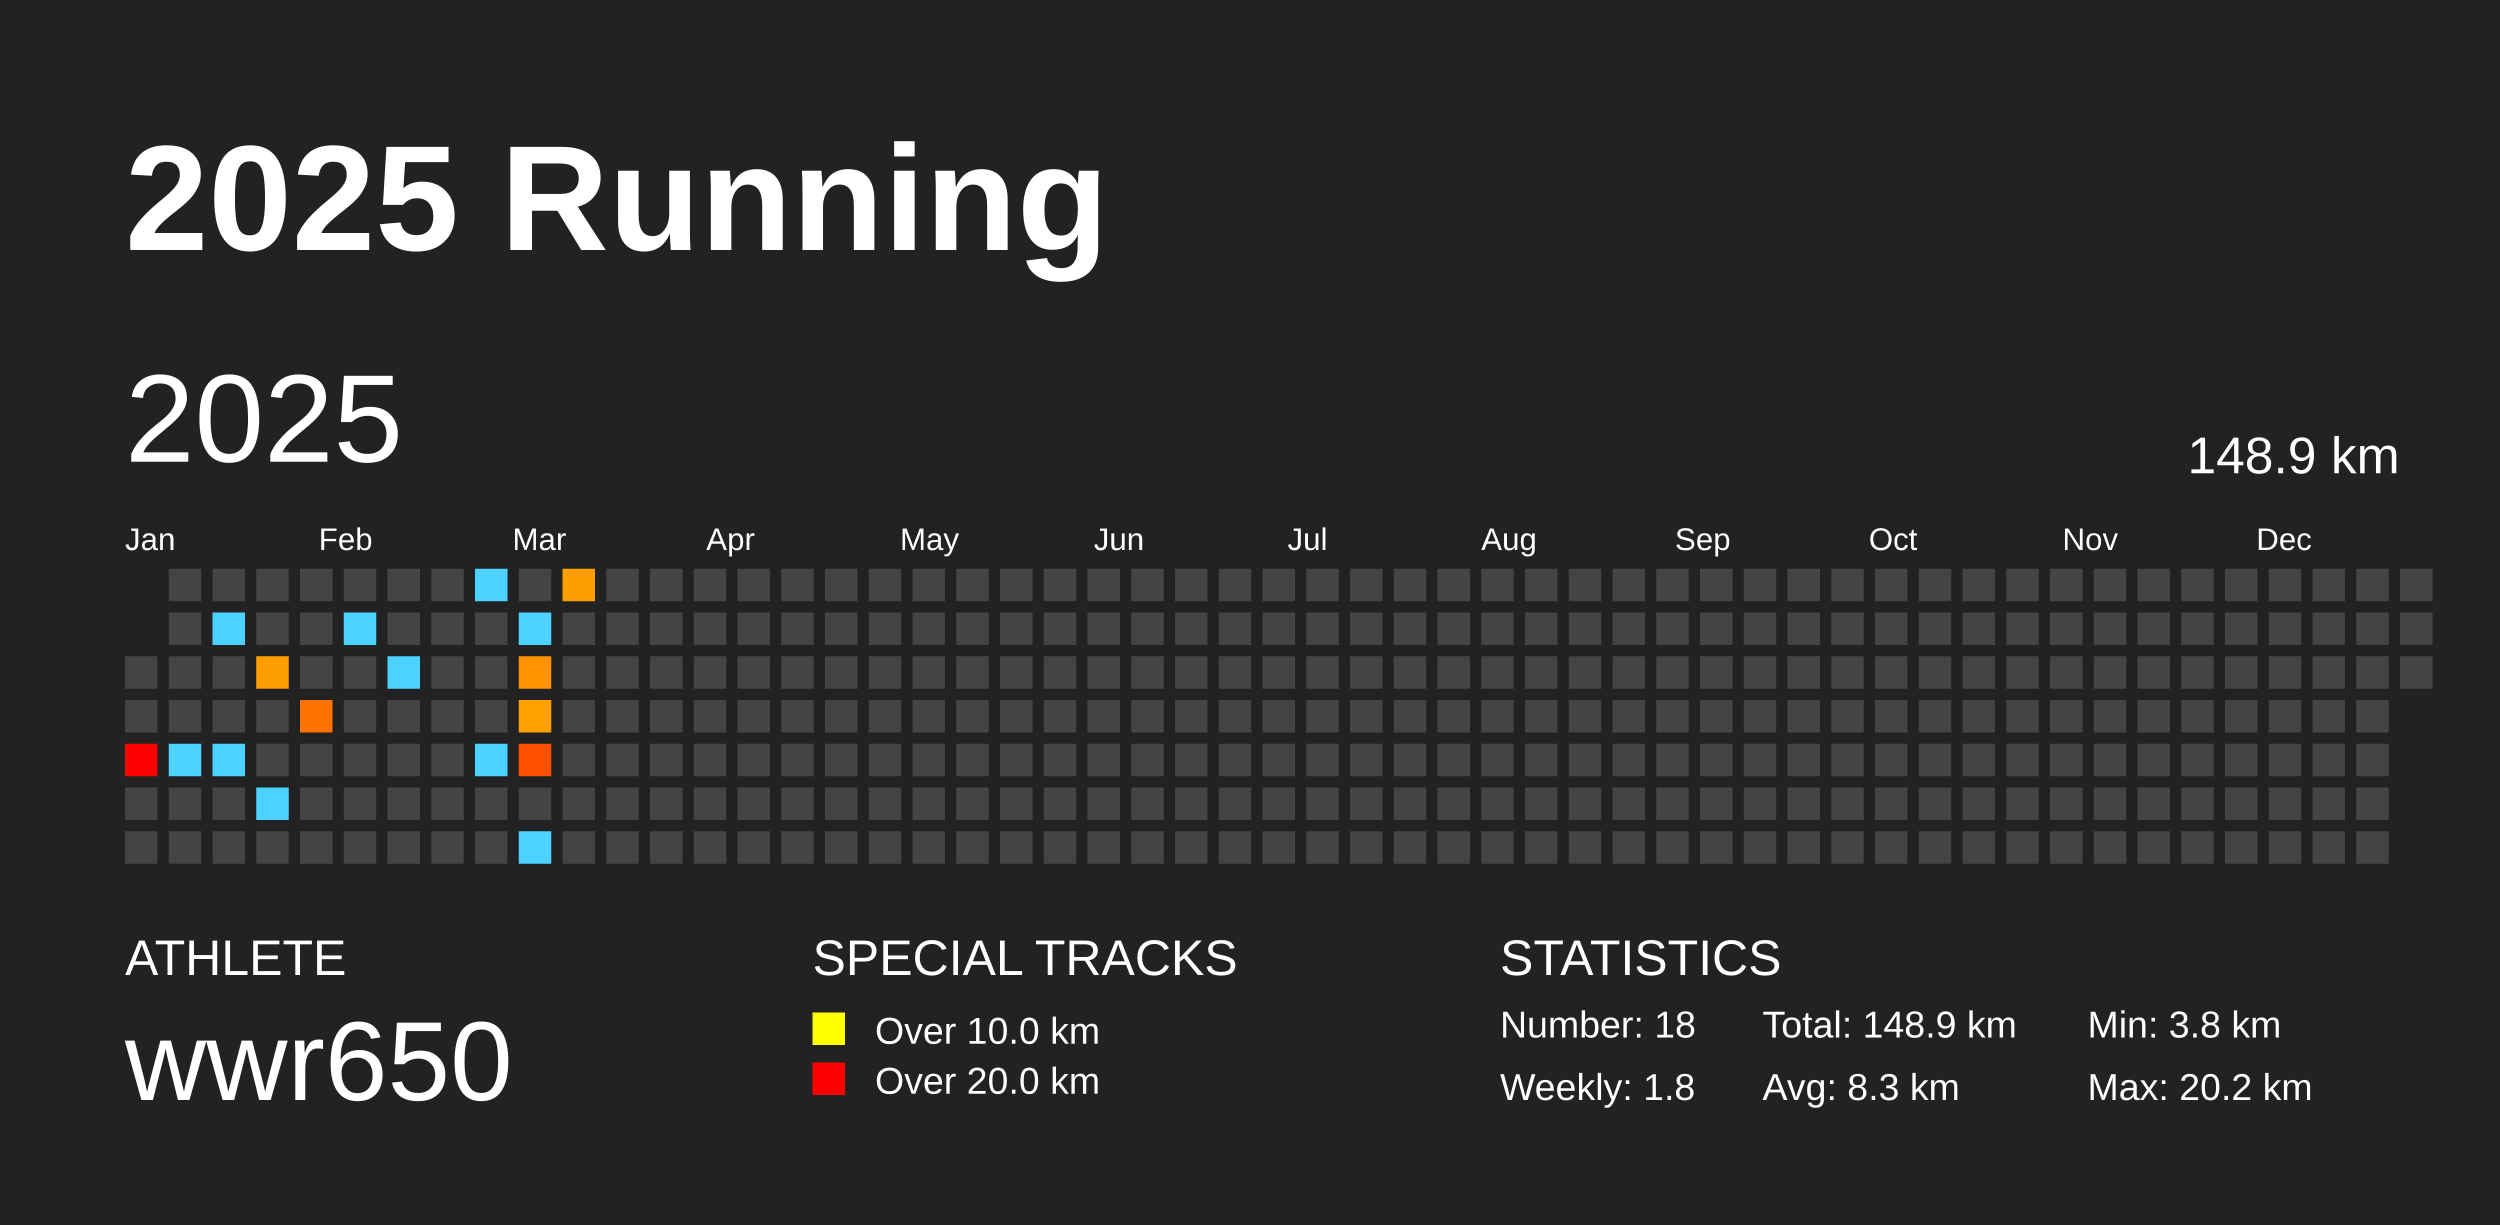
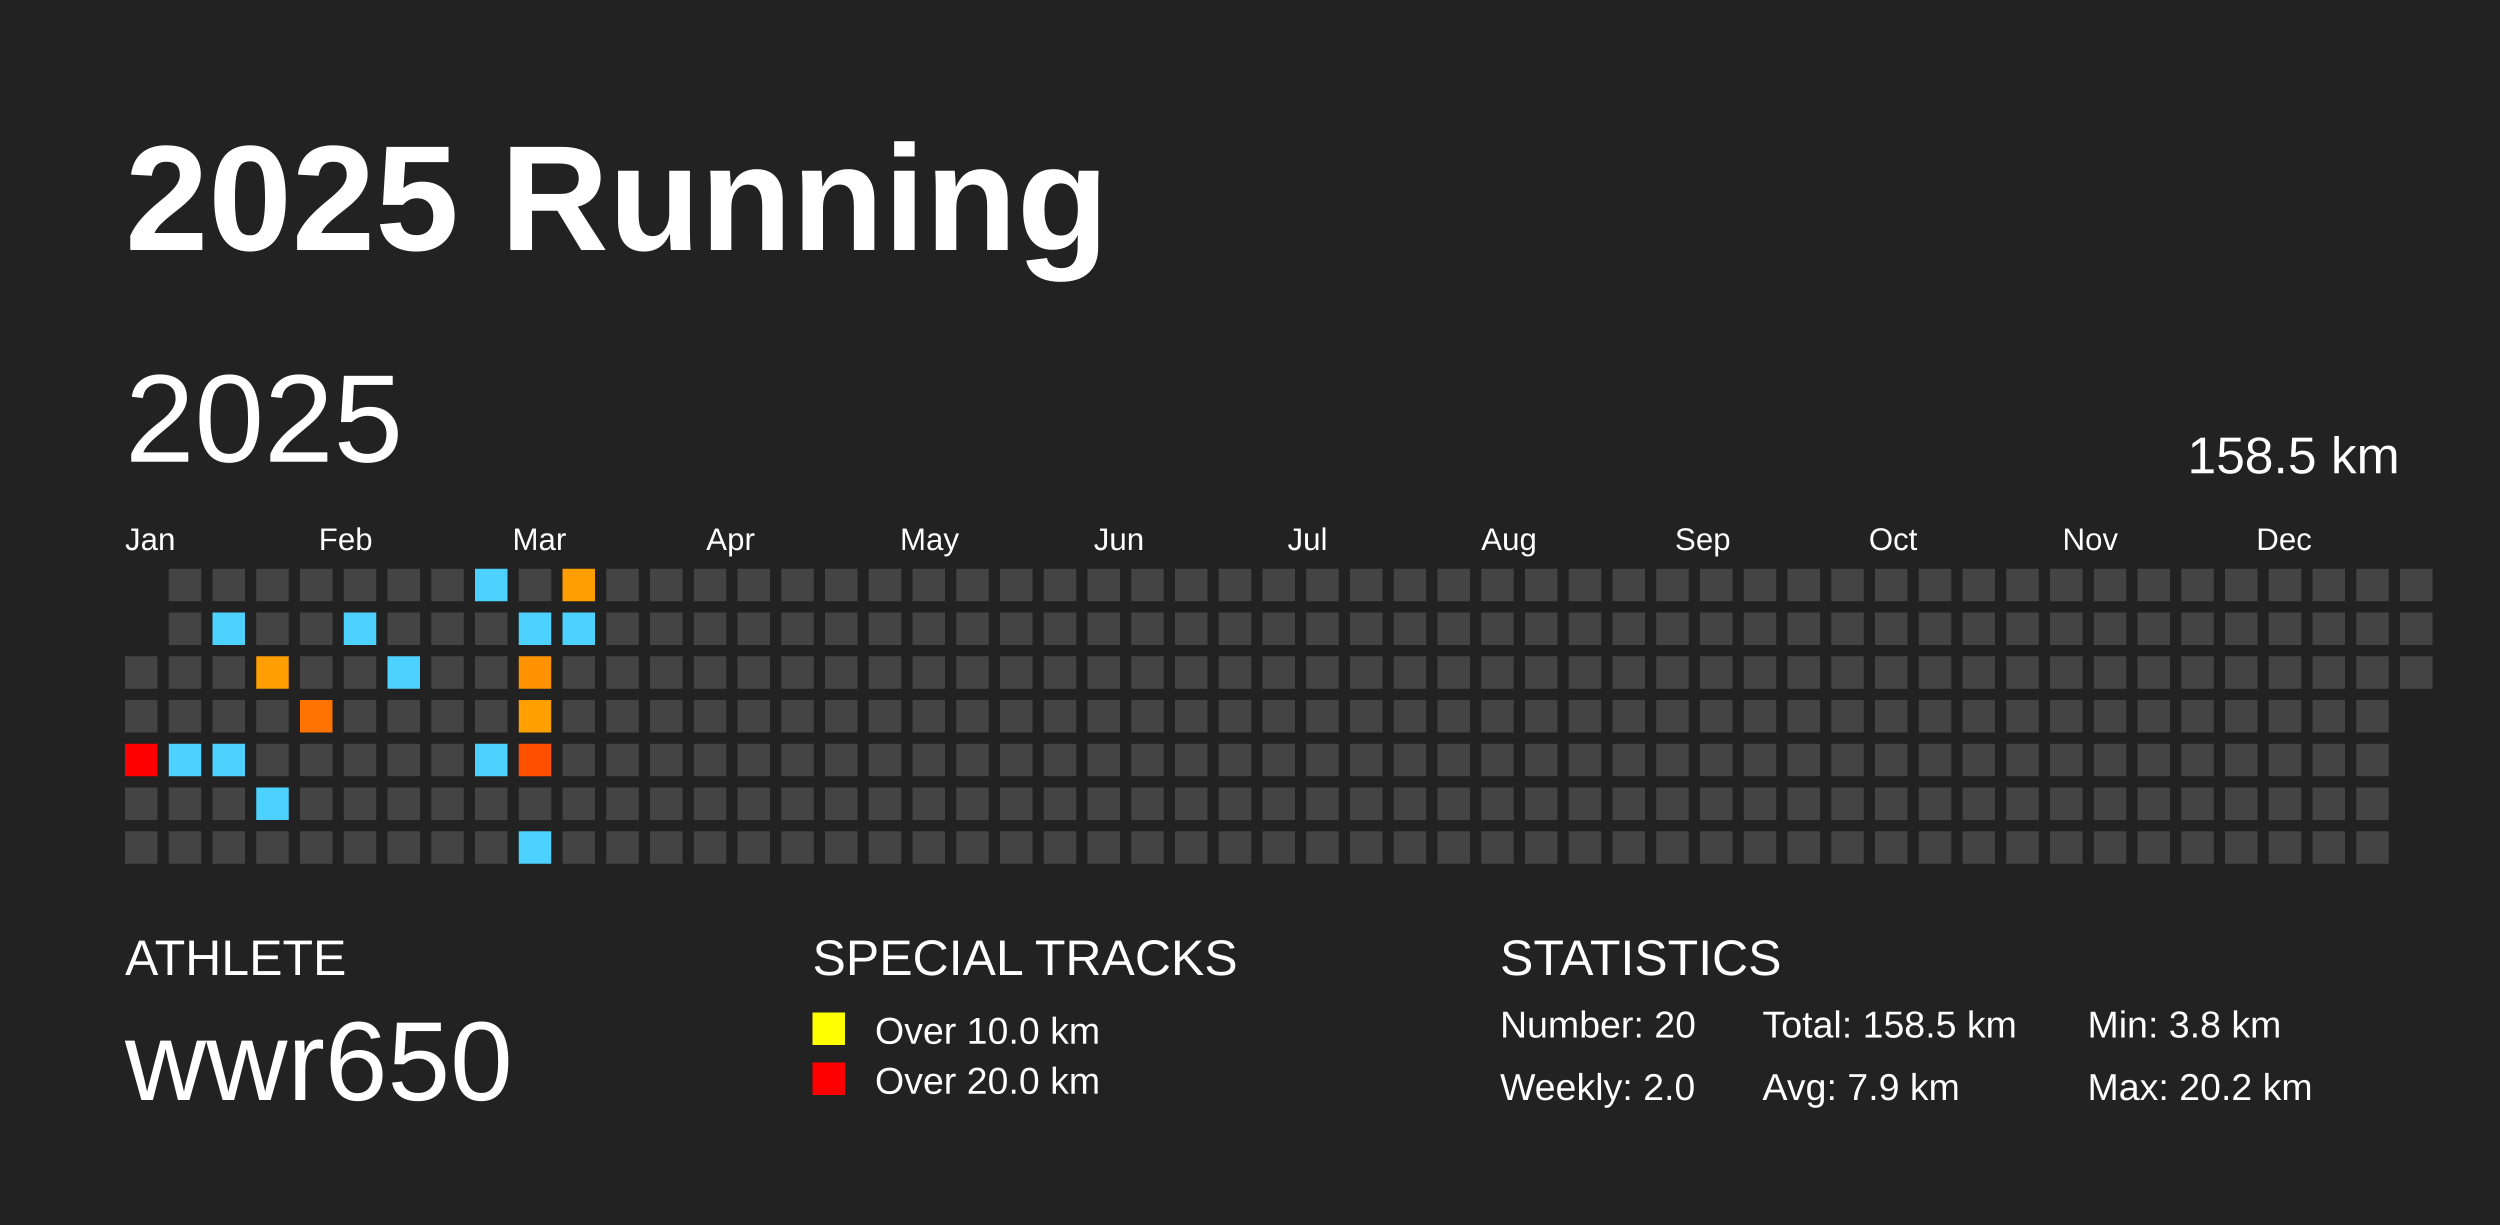
<svg xmlns="http://www.w3.org/2000/svg" baseProfile="full" height="98mm" version="1.1" viewBox="0,0,200,98" width="200mm">
  <defs />
  <rect fill="#222222" height="98" width="200" x="0" y="0" />
  <text fill="#FFFFFF" style="font-size:12px; font-family:Arial; font-weight:bold;" x="10" y="20">2025 Running</text>
  <text fill="#FFFFFF" style="font-size:4px; font-family:Arial" x="10" y="78">ATHLETE</text>
  <text fill="#FFFFFF" style="font-size:9px; font-family:Arial" x="10" y="88">wwr650</text>
  <text fill="#FFFFFF" style="font-size:4px; font-family:Arial" x="65" y="78">SPECIAL TRACKS</text>
  <rect fill="yellow" height="2.6" width="2.6" x="65" y="81" />
  <text fill="#FFFFFF" style="font-size:3px; font-family:Arial" x="70" y="83.5">Over 10.0 km</text>
  <rect fill="red" height="2.6" width="2.6" x="65" y="85" />
  <text fill="#FFFFFF" style="font-size:3px; font-family:Arial" x="70" y="87.5">Over 20.0 km</text>
  <text fill="#FFFFFF" style="font-size:4px; font-family:Arial" x="120" y="78">STATISTICS</text>
-   <text fill="#FFFFFF" style="font-size:3px; font-family:Arial" x="120" y="83">Number: 18</text>
-   <text fill="#FFFFFF" style="font-size:3px; font-family:Arial" x="120" y="88">Weekly: 1.8</text>
-   <text fill="#FFFFFF" style="font-size:3px; font-family:Arial" x="141" y="83">Total: 148.9 km</text>
-   <text fill="#FFFFFF" style="font-size:3px; font-family:Arial" x="141" y="88">Avg: 8.3 km</text>
+   <text fill="#FFFFFF" style="font-size:3px; font-family:Arial" x="120" y="83">Number: 20</text>
+   <text fill="#FFFFFF" style="font-size:3px; font-family:Arial" x="120" y="88">Weekly: 2.0</text>
+   <text fill="#FFFFFF" style="font-size:3px; font-family:Arial" x="141" y="83">Total: 158.5 km</text>
+   <text fill="#FFFFFF" style="font-size:3px; font-family:Arial" x="141" y="88">Avg: 7.9 km</text>
  <text fill="#FFFFFF" style="font-size:3px; font-family:Arial" x="167" y="83">Min: 3.8 km</text>
  <text fill="#FFFFFF" style="font-size:3px; font-family:Arial" x="167" y="88">Max: 20.2 km</text>
  <text dominant-baseline="hanging" fill="#FFFFFF" style="font-size:10.0px; font-family:Arial;" x="10" y="30">2025</text>
-   <text dominant-baseline="hanging" fill="#FFFFFF" style="font-size:4.125px; font-family:Arial;" x="175" y="35">148.9 km</text>
+   <text dominant-baseline="hanging" fill="#FFFFFF" style="font-size:4.125px; font-family:Arial;" x="175" y="35">158.5 km</text>
  <text fill="#FFFFFF" style="font-size:2.5px; font-family:Arial" x="10.0" y="44">Jan</text>
  <text fill="#FFFFFF" style="font-size:2.5px; font-family:Arial" x="25.5" y="44">Feb</text>
  <text fill="#FFFFFF" style="font-size:2.5px; font-family:Arial" x="41.0" y="44">Mar</text>
  <text fill="#FFFFFF" style="font-size:2.5px; font-family:Arial" x="56.5" y="44">Apr</text>
  <text fill="#FFFFFF" style="font-size:2.5px; font-family:Arial" x="72.0" y="44">May</text>
  <text fill="#FFFFFF" style="font-size:2.5px; font-family:Arial" x="87.5" y="44">Jun</text>
  <text fill="#FFFFFF" style="font-size:2.5px; font-family:Arial" x="103.0" y="44">Jul</text>
  <text fill="#FFFFFF" style="font-size:2.5px; font-family:Arial" x="118.5" y="44">Aug</text>
  <text fill="#FFFFFF" style="font-size:2.5px; font-family:Arial" x="134.0" y="44">Sep</text>
  <text fill="#FFFFFF" style="font-size:2.5px; font-family:Arial" x="149.5" y="44">Oct</text>
  <text fill="#FFFFFF" style="font-size:2.5px; font-family:Arial" x="165.0" y="44">Nov</text>
  <text fill="#FFFFFF" style="font-size:2.5px; font-family:Arial" x="180.5" y="44">Dec</text>
  <rect fill="#444444" height="2.6" width="2.6" x="10.0" y="52.5" />
  <rect fill="#444444" height="2.6" width="2.6" x="10.0" y="56.0" />
  <rect fill="red" height="2.6" width="2.6" x="10.0" y="59.5" />
  <rect fill="#444444" height="2.6" width="2.6" x="10.0" y="63.0" />
  <rect fill="#444444" height="2.6" width="2.6" x="10.0" y="66.5" />
  <rect fill="#444444" height="2.6" width="2.6" x="13.5" y="45.5" />
  <rect fill="#444444" height="2.6" width="2.6" x="13.5" y="49.0" />
  <rect fill="#444444" height="2.6" width="2.6" x="13.5" y="52.5" />
  <rect fill="#444444" height="2.6" width="2.6" x="13.5" y="56.0" />
  <rect fill="#4dd2ff" height="2.6" width="2.6" x="13.5" y="59.5" />
  <rect fill="#444444" height="2.6" width="2.6" x="13.5" y="63.0" />
  <rect fill="#444444" height="2.6" width="2.6" x="13.5" y="66.5" />
  <rect fill="#444444" height="2.6" width="2.6" x="17.0" y="45.5" />
  <rect fill="#4dd2ff" height="2.6" width="2.6" x="17.0" y="49.0" />
  <rect fill="#444444" height="2.6" width="2.6" x="17.0" y="52.5" />
  <rect fill="#444444" height="2.6" width="2.6" x="17.0" y="56.0" />
  <rect fill="#4dd2ff" height="2.6" width="2.6" x="17.0" y="59.5" />
  <rect fill="#444444" height="2.6" width="2.6" x="17.0" y="63.0" />
  <rect fill="#444444" height="2.6" width="2.6" x="17.0" y="66.5" />
  <rect fill="#444444" height="2.6" width="2.6" x="20.5" y="45.5" />
  <rect fill="#444444" height="2.6" width="2.6" x="20.5" y="49.0" />
  <rect fill="#ff9e00" height="2.6" width="2.6" x="20.5" y="52.5" />
  <rect fill="#444444" height="2.6" width="2.6" x="20.5" y="56.0" />
  <rect fill="#444444" height="2.6" width="2.6" x="20.5" y="59.5" />
  <rect fill="#4dd2ff" height="2.6" width="2.6" x="20.5" y="63.0" />
  <rect fill="#444444" height="2.6" width="2.6" x="20.5" y="66.5" />
  <rect fill="#444444" height="2.6" width="2.6" x="24.0" y="45.5" />
  <rect fill="#444444" height="2.6" width="2.6" x="24.0" y="49.0" />
  <rect fill="#444444" height="2.6" width="2.6" x="24.0" y="52.5" />
  <rect fill="#ff7300" height="2.6" width="2.6" x="24.0" y="56.0" />
  <rect fill="#444444" height="2.6" width="2.6" x="24.0" y="59.5" />
  <rect fill="#444444" height="2.6" width="2.6" x="24.0" y="63.0" />
  <rect fill="#444444" height="2.6" width="2.6" x="24.0" y="66.5" />
  <rect fill="#444444" height="2.6" width="2.6" x="27.5" y="45.5" />
  <rect fill="#4dd2ff" height="2.6" width="2.6" x="27.5" y="49.0" />
  <rect fill="#444444" height="2.6" width="2.6" x="27.5" y="52.5" />
  <rect fill="#444444" height="2.6" width="2.6" x="27.5" y="56.0" />
  <rect fill="#444444" height="2.6" width="2.6" x="27.5" y="59.5" />
  <rect fill="#444444" height="2.6" width="2.6" x="27.5" y="63.0" />
  <rect fill="#444444" height="2.6" width="2.6" x="27.5" y="66.5" />
  <rect fill="#444444" height="2.6" width="2.6" x="31.0" y="45.5" />
  <rect fill="#444444" height="2.6" width="2.6" x="31.0" y="49.0" />
  <rect fill="#4dd2ff" height="2.6" width="2.6" x="31.0" y="52.5" />
  <rect fill="#444444" height="2.6" width="2.6" x="31.0" y="56.0" />
  <rect fill="#444444" height="2.6" width="2.6" x="31.0" y="59.5" />
  <rect fill="#444444" height="2.6" width="2.6" x="31.0" y="63.0" />
  <rect fill="#444444" height="2.6" width="2.6" x="31.0" y="66.5" />
  <rect fill="#444444" height="2.6" width="2.6" x="34.5" y="45.5" />
  <rect fill="#444444" height="2.6" width="2.6" x="34.5" y="49.0" />
  <rect fill="#444444" height="2.6" width="2.6" x="34.5" y="52.5" />
  <rect fill="#444444" height="2.6" width="2.6" x="34.5" y="56.0" />
  <rect fill="#444444" height="2.6" width="2.6" x="34.5" y="59.5" />
  <rect fill="#444444" height="2.6" width="2.6" x="34.5" y="63.0" />
  <rect fill="#444444" height="2.6" width="2.6" x="34.5" y="66.5" />
  <rect fill="#4dd2ff" height="2.6" width="2.6" x="38.0" y="45.5" />
  <rect fill="#444444" height="2.6" width="2.6" x="38.0" y="49.0" />
  <rect fill="#444444" height="2.6" width="2.6" x="38.0" y="52.5" />
  <rect fill="#444444" height="2.6" width="2.6" x="38.0" y="56.0" />
  <rect fill="#4dd2ff" height="2.6" width="2.6" x="38.0" y="59.5" />
  <rect fill="#444444" height="2.6" width="2.6" x="38.0" y="63.0" />
  <rect fill="#444444" height="2.6" width="2.6" x="38.0" y="66.5" />
  <rect fill="#444444" height="2.6" width="2.6" x="41.5" y="45.5" />
  <rect fill="#4dd2ff" height="2.6" width="2.6" x="41.5" y="49.0" />
  <rect fill="#ff9200" height="2.6" width="2.6" x="41.5" y="52.5" />
  <rect fill="#ff9f00" height="2.6" width="2.6" x="41.5" y="56.0" />
  <rect fill="#ff5000" height="2.6" width="2.6" x="41.5" y="59.5" />
  <rect fill="#444444" height="2.6" width="2.6" x="41.5" y="63.0" />
  <rect fill="#4dd2ff" height="2.6" width="2.6" x="41.5" y="66.5" />
  <rect fill="#ff9e00" height="2.6" width="2.6" x="45.0" y="45.5" />
-   <rect fill="#444444" height="2.6" width="2.6" x="45.0" y="49.0" />
+   <rect fill="#4dd2ff" height="2.6" width="2.6" x="45.0" y="49.0" />
  <rect fill="#444444" height="2.6" width="2.6" x="45.0" y="52.5" />
  <rect fill="#444444" height="2.6" width="2.6" x="45.0" y="56.0" />
  <rect fill="#444444" height="2.6" width="2.6" x="45.0" y="59.5" />
  <rect fill="#444444" height="2.6" width="2.6" x="45.0" y="63.0" />
  <rect fill="#444444" height="2.6" width="2.6" x="45.0" y="66.5" />
  <rect fill="#444444" height="2.6" width="2.6" x="48.5" y="45.5" />
  <rect fill="#444444" height="2.6" width="2.6" x="48.5" y="49.0" />
  <rect fill="#444444" height="2.6" width="2.6" x="48.5" y="52.5" />
  <rect fill="#444444" height="2.6" width="2.6" x="48.5" y="56.0" />
  <rect fill="#444444" height="2.6" width="2.6" x="48.5" y="59.5" />
  <rect fill="#444444" height="2.6" width="2.6" x="48.5" y="63.0" />
  <rect fill="#444444" height="2.6" width="2.6" x="48.5" y="66.5" />
  <rect fill="#444444" height="2.6" width="2.6" x="52.0" y="45.5" />
  <rect fill="#444444" height="2.6" width="2.6" x="52.0" y="49.0" />
  <rect fill="#444444" height="2.6" width="2.6" x="52.0" y="52.5" />
  <rect fill="#444444" height="2.6" width="2.6" x="52.0" y="56.0" />
  <rect fill="#444444" height="2.6" width="2.6" x="52.0" y="59.5" />
  <rect fill="#444444" height="2.6" width="2.6" x="52.0" y="63.0" />
  <rect fill="#444444" height="2.6" width="2.6" x="52.0" y="66.5" />
  <rect fill="#444444" height="2.6" width="2.6" x="55.5" y="45.5" />
  <rect fill="#444444" height="2.6" width="2.6" x="55.5" y="49.0" />
  <rect fill="#444444" height="2.6" width="2.6" x="55.5" y="52.5" />
  <rect fill="#444444" height="2.6" width="2.6" x="55.5" y="56.0" />
  <rect fill="#444444" height="2.6" width="2.6" x="55.5" y="59.5" />
  <rect fill="#444444" height="2.6" width="2.6" x="55.5" y="63.0" />
  <rect fill="#444444" height="2.6" width="2.6" x="55.5" y="66.5" />
  <rect fill="#444444" height="2.6" width="2.6" x="59.0" y="45.5" />
  <rect fill="#444444" height="2.6" width="2.6" x="59.0" y="49.0" />
  <rect fill="#444444" height="2.6" width="2.6" x="59.0" y="52.5" />
  <rect fill="#444444" height="2.6" width="2.6" x="59.0" y="56.0" />
  <rect fill="#444444" height="2.6" width="2.6" x="59.0" y="59.5" />
  <rect fill="#444444" height="2.6" width="2.6" x="59.0" y="63.0" />
  <rect fill="#444444" height="2.6" width="2.6" x="59.0" y="66.5" />
  <rect fill="#444444" height="2.6" width="2.6" x="62.5" y="45.5" />
  <rect fill="#444444" height="2.6" width="2.6" x="62.5" y="49.0" />
  <rect fill="#444444" height="2.6" width="2.6" x="62.5" y="52.5" />
  <rect fill="#444444" height="2.6" width="2.6" x="62.5" y="56.0" />
  <rect fill="#444444" height="2.6" width="2.6" x="62.5" y="59.5" />
  <rect fill="#444444" height="2.6" width="2.6" x="62.5" y="63.0" />
  <rect fill="#444444" height="2.6" width="2.6" x="62.5" y="66.5" />
  <rect fill="#444444" height="2.6" width="2.6" x="66.0" y="45.5" />
  <rect fill="#444444" height="2.6" width="2.6" x="66.0" y="49.0" />
  <rect fill="#444444" height="2.6" width="2.6" x="66.0" y="52.5" />
  <rect fill="#444444" height="2.6" width="2.6" x="66.0" y="56.0" />
  <rect fill="#444444" height="2.6" width="2.6" x="66.0" y="59.5" />
  <rect fill="#444444" height="2.6" width="2.6" x="66.0" y="63.0" />
  <rect fill="#444444" height="2.6" width="2.6" x="66.0" y="66.5" />
  <rect fill="#444444" height="2.6" width="2.6" x="69.5" y="45.5" />
  <rect fill="#444444" height="2.6" width="2.6" x="69.5" y="49.0" />
  <rect fill="#444444" height="2.6" width="2.6" x="69.5" y="52.5" />
  <rect fill="#444444" height="2.6" width="2.6" x="69.5" y="56.0" />
  <rect fill="#444444" height="2.6" width="2.6" x="69.5" y="59.5" />
  <rect fill="#444444" height="2.6" width="2.6" x="69.5" y="63.0" />
  <rect fill="#444444" height="2.6" width="2.6" x="69.5" y="66.5" />
  <rect fill="#444444" height="2.6" width="2.6" x="73.0" y="45.5" />
  <rect fill="#444444" height="2.6" width="2.6" x="73.0" y="49.0" />
  <rect fill="#444444" height="2.6" width="2.6" x="73.0" y="52.5" />
  <rect fill="#444444" height="2.6" width="2.6" x="73.0" y="56.0" />
  <rect fill="#444444" height="2.6" width="2.6" x="73.0" y="59.5" />
  <rect fill="#444444" height="2.6" width="2.6" x="73.0" y="63.0" />
  <rect fill="#444444" height="2.6" width="2.6" x="73.0" y="66.5" />
  <rect fill="#444444" height="2.6" width="2.6" x="76.5" y="45.5" />
  <rect fill="#444444" height="2.6" width="2.6" x="76.5" y="49.0" />
  <rect fill="#444444" height="2.6" width="2.6" x="76.5" y="52.5" />
  <rect fill="#444444" height="2.6" width="2.6" x="76.5" y="56.0" />
  <rect fill="#444444" height="2.6" width="2.6" x="76.5" y="59.5" />
  <rect fill="#444444" height="2.6" width="2.6" x="76.5" y="63.0" />
  <rect fill="#444444" height="2.6" width="2.6" x="76.5" y="66.5" />
  <rect fill="#444444" height="2.6" width="2.6" x="80.0" y="45.5" />
  <rect fill="#444444" height="2.6" width="2.6" x="80.0" y="49.0" />
  <rect fill="#444444" height="2.6" width="2.6" x="80.0" y="52.5" />
  <rect fill="#444444" height="2.6" width="2.6" x="80.0" y="56.0" />
  <rect fill="#444444" height="2.6" width="2.6" x="80.0" y="59.5" />
  <rect fill="#444444" height="2.6" width="2.6" x="80.0" y="63.0" />
  <rect fill="#444444" height="2.6" width="2.6" x="80.0" y="66.5" />
  <rect fill="#444444" height="2.6" width="2.6" x="83.5" y="45.5" />
  <rect fill="#444444" height="2.6" width="2.6" x="83.5" y="49.0" />
  <rect fill="#444444" height="2.6" width="2.6" x="83.5" y="52.5" />
  <rect fill="#444444" height="2.6" width="2.6" x="83.5" y="56.0" />
  <rect fill="#444444" height="2.6" width="2.6" x="83.5" y="59.5" />
  <rect fill="#444444" height="2.6" width="2.6" x="83.5" y="63.0" />
  <rect fill="#444444" height="2.6" width="2.6" x="83.5" y="66.5" />
  <rect fill="#444444" height="2.6" width="2.6" x="87.0" y="45.5" />
  <rect fill="#444444" height="2.6" width="2.6" x="87.0" y="49.0" />
  <rect fill="#444444" height="2.6" width="2.6" x="87.0" y="52.5" />
  <rect fill="#444444" height="2.6" width="2.6" x="87.0" y="56.0" />
  <rect fill="#444444" height="2.6" width="2.6" x="87.0" y="59.5" />
  <rect fill="#444444" height="2.6" width="2.6" x="87.0" y="63.0" />
  <rect fill="#444444" height="2.6" width="2.6" x="87.0" y="66.5" />
  <rect fill="#444444" height="2.6" width="2.6" x="90.5" y="45.5" />
  <rect fill="#444444" height="2.6" width="2.6" x="90.5" y="49.0" />
  <rect fill="#444444" height="2.6" width="2.6" x="90.5" y="52.5" />
  <rect fill="#444444" height="2.6" width="2.6" x="90.5" y="56.0" />
  <rect fill="#444444" height="2.6" width="2.6" x="90.5" y="59.5" />
  <rect fill="#444444" height="2.6" width="2.6" x="90.5" y="63.0" />
  <rect fill="#444444" height="2.6" width="2.6" x="90.5" y="66.5" />
  <rect fill="#444444" height="2.6" width="2.6" x="94.0" y="45.5" />
  <rect fill="#444444" height="2.6" width="2.6" x="94.0" y="49.0" />
  <rect fill="#444444" height="2.6" width="2.6" x="94.0" y="52.5" />
  <rect fill="#444444" height="2.6" width="2.6" x="94.0" y="56.0" />
  <rect fill="#444444" height="2.6" width="2.6" x="94.0" y="59.5" />
  <rect fill="#444444" height="2.6" width="2.6" x="94.0" y="63.0" />
  <rect fill="#444444" height="2.6" width="2.6" x="94.0" y="66.5" />
  <rect fill="#444444" height="2.6" width="2.6" x="97.5" y="45.5" />
  <rect fill="#444444" height="2.6" width="2.6" x="97.5" y="49.0" />
  <rect fill="#444444" height="2.6" width="2.6" x="97.5" y="52.5" />
  <rect fill="#444444" height="2.6" width="2.6" x="97.5" y="56.0" />
  <rect fill="#444444" height="2.6" width="2.6" x="97.5" y="59.5" />
  <rect fill="#444444" height="2.6" width="2.6" x="97.5" y="63.0" />
  <rect fill="#444444" height="2.6" width="2.6" x="97.5" y="66.5" />
  <rect fill="#444444" height="2.6" width="2.6" x="101.0" y="45.5" />
  <rect fill="#444444" height="2.6" width="2.6" x="101.0" y="49.0" />
  <rect fill="#444444" height="2.6" width="2.6" x="101.0" y="52.5" />
  <rect fill="#444444" height="2.6" width="2.6" x="101.0" y="56.0" />
  <rect fill="#444444" height="2.6" width="2.6" x="101.0" y="59.5" />
  <rect fill="#444444" height="2.6" width="2.6" x="101.0" y="63.0" />
  <rect fill="#444444" height="2.6" width="2.6" x="101.0" y="66.5" />
  <rect fill="#444444" height="2.6" width="2.6" x="104.5" y="45.5" />
  <rect fill="#444444" height="2.6" width="2.6" x="104.5" y="49.0" />
  <rect fill="#444444" height="2.6" width="2.6" x="104.5" y="52.5" />
  <rect fill="#444444" height="2.6" width="2.6" x="104.5" y="56.0" />
  <rect fill="#444444" height="2.6" width="2.6" x="104.5" y="59.5" />
  <rect fill="#444444" height="2.6" width="2.6" x="104.5" y="63.0" />
  <rect fill="#444444" height="2.6" width="2.6" x="104.5" y="66.5" />
  <rect fill="#444444" height="2.6" width="2.6" x="108.0" y="45.5" />
  <rect fill="#444444" height="2.6" width="2.6" x="108.0" y="49.0" />
  <rect fill="#444444" height="2.6" width="2.6" x="108.0" y="52.5" />
  <rect fill="#444444" height="2.6" width="2.6" x="108.0" y="56.0" />
  <rect fill="#444444" height="2.6" width="2.6" x="108.0" y="59.5" />
  <rect fill="#444444" height="2.6" width="2.6" x="108.0" y="63.0" />
  <rect fill="#444444" height="2.6" width="2.6" x="108.0" y="66.5" />
  <rect fill="#444444" height="2.6" width="2.6" x="111.5" y="45.5" />
  <rect fill="#444444" height="2.6" width="2.6" x="111.5" y="49.0" />
  <rect fill="#444444" height="2.6" width="2.6" x="111.5" y="52.5" />
  <rect fill="#444444" height="2.6" width="2.6" x="111.5" y="56.0" />
  <rect fill="#444444" height="2.6" width="2.6" x="111.5" y="59.5" />
  <rect fill="#444444" height="2.6" width="2.6" x="111.5" y="63.0" />
  <rect fill="#444444" height="2.6" width="2.6" x="111.5" y="66.5" />
  <rect fill="#444444" height="2.6" width="2.6" x="115.0" y="45.5" />
  <rect fill="#444444" height="2.6" width="2.6" x="115.0" y="49.0" />
  <rect fill="#444444" height="2.6" width="2.6" x="115.0" y="52.5" />
  <rect fill="#444444" height="2.6" width="2.6" x="115.0" y="56.0" />
  <rect fill="#444444" height="2.6" width="2.6" x="115.0" y="59.5" />
  <rect fill="#444444" height="2.6" width="2.6" x="115.0" y="63.0" />
  <rect fill="#444444" height="2.6" width="2.6" x="115.0" y="66.5" />
  <rect fill="#444444" height="2.6" width="2.6" x="118.5" y="45.5" />
  <rect fill="#444444" height="2.6" width="2.6" x="118.5" y="49.0" />
  <rect fill="#444444" height="2.6" width="2.6" x="118.5" y="52.5" />
  <rect fill="#444444" height="2.6" width="2.6" x="118.5" y="56.0" />
  <rect fill="#444444" height="2.6" width="2.6" x="118.5" y="59.5" />
  <rect fill="#444444" height="2.6" width="2.6" x="118.5" y="63.0" />
  <rect fill="#444444" height="2.6" width="2.6" x="118.5" y="66.5" />
  <rect fill="#444444" height="2.6" width="2.6" x="122.0" y="45.5" />
  <rect fill="#444444" height="2.6" width="2.6" x="122.0" y="49.0" />
  <rect fill="#444444" height="2.6" width="2.6" x="122.0" y="52.5" />
  <rect fill="#444444" height="2.6" width="2.6" x="122.0" y="56.0" />
  <rect fill="#444444" height="2.6" width="2.6" x="122.0" y="59.5" />
  <rect fill="#444444" height="2.6" width="2.6" x="122.0" y="63.0" />
  <rect fill="#444444" height="2.6" width="2.6" x="122.0" y="66.5" />
  <rect fill="#444444" height="2.6" width="2.6" x="125.5" y="45.5" />
  <rect fill="#444444" height="2.6" width="2.6" x="125.5" y="49.0" />
  <rect fill="#444444" height="2.6" width="2.6" x="125.5" y="52.5" />
  <rect fill="#444444" height="2.6" width="2.6" x="125.5" y="56.0" />
  <rect fill="#444444" height="2.6" width="2.6" x="125.5" y="59.5" />
  <rect fill="#444444" height="2.6" width="2.6" x="125.5" y="63.0" />
  <rect fill="#444444" height="2.6" width="2.6" x="125.5" y="66.5" />
  <rect fill="#444444" height="2.6" width="2.6" x="129.0" y="45.5" />
  <rect fill="#444444" height="2.6" width="2.6" x="129.0" y="49.0" />
  <rect fill="#444444" height="2.6" width="2.6" x="129.0" y="52.5" />
  <rect fill="#444444" height="2.6" width="2.6" x="129.0" y="56.0" />
  <rect fill="#444444" height="2.6" width="2.6" x="129.0" y="59.5" />
  <rect fill="#444444" height="2.6" width="2.6" x="129.0" y="63.0" />
  <rect fill="#444444" height="2.6" width="2.6" x="129.0" y="66.5" />
  <rect fill="#444444" height="2.6" width="2.6" x="132.5" y="45.5" />
  <rect fill="#444444" height="2.6" width="2.6" x="132.5" y="49.0" />
  <rect fill="#444444" height="2.6" width="2.6" x="132.5" y="52.5" />
  <rect fill="#444444" height="2.6" width="2.6" x="132.5" y="56.0" />
  <rect fill="#444444" height="2.6" width="2.6" x="132.5" y="59.5" />
  <rect fill="#444444" height="2.6" width="2.6" x="132.5" y="63.0" />
  <rect fill="#444444" height="2.6" width="2.6" x="132.5" y="66.5" />
  <rect fill="#444444" height="2.6" width="2.6" x="136.0" y="45.5" />
  <rect fill="#444444" height="2.6" width="2.6" x="136.0" y="49.0" />
  <rect fill="#444444" height="2.6" width="2.6" x="136.0" y="52.5" />
  <rect fill="#444444" height="2.6" width="2.6" x="136.0" y="56.0" />
  <rect fill="#444444" height="2.6" width="2.6" x="136.0" y="59.5" />
  <rect fill="#444444" height="2.6" width="2.6" x="136.0" y="63.0" />
  <rect fill="#444444" height="2.6" width="2.6" x="136.0" y="66.5" />
  <rect fill="#444444" height="2.6" width="2.6" x="139.5" y="45.5" />
  <rect fill="#444444" height="2.6" width="2.6" x="139.5" y="49.0" />
  <rect fill="#444444" height="2.6" width="2.6" x="139.5" y="52.5" />
  <rect fill="#444444" height="2.6" width="2.6" x="139.5" y="56.0" />
  <rect fill="#444444" height="2.6" width="2.6" x="139.5" y="59.5" />
  <rect fill="#444444" height="2.6" width="2.6" x="139.5" y="63.0" />
  <rect fill="#444444" height="2.6" width="2.6" x="139.5" y="66.5" />
  <rect fill="#444444" height="2.6" width="2.6" x="143.0" y="45.5" />
  <rect fill="#444444" height="2.6" width="2.6" x="143.0" y="49.0" />
  <rect fill="#444444" height="2.6" width="2.6" x="143.0" y="52.5" />
  <rect fill="#444444" height="2.6" width="2.6" x="143.0" y="56.0" />
  <rect fill="#444444" height="2.6" width="2.6" x="143.0" y="59.5" />
  <rect fill="#444444" height="2.6" width="2.6" x="143.0" y="63.0" />
  <rect fill="#444444" height="2.6" width="2.6" x="143.0" y="66.5" />
  <rect fill="#444444" height="2.6" width="2.6" x="146.5" y="45.5" />
  <rect fill="#444444" height="2.6" width="2.6" x="146.5" y="49.0" />
  <rect fill="#444444" height="2.6" width="2.6" x="146.5" y="52.5" />
  <rect fill="#444444" height="2.6" width="2.6" x="146.5" y="56.0" />
  <rect fill="#444444" height="2.6" width="2.6" x="146.5" y="59.5" />
  <rect fill="#444444" height="2.6" width="2.6" x="146.5" y="63.0" />
  <rect fill="#444444" height="2.6" width="2.6" x="146.5" y="66.5" />
  <rect fill="#444444" height="2.6" width="2.6" x="150.0" y="45.5" />
  <rect fill="#444444" height="2.6" width="2.6" x="150.0" y="49.0" />
  <rect fill="#444444" height="2.6" width="2.6" x="150.0" y="52.5" />
  <rect fill="#444444" height="2.6" width="2.6" x="150.0" y="56.0" />
  <rect fill="#444444" height="2.6" width="2.6" x="150.0" y="59.5" />
  <rect fill="#444444" height="2.6" width="2.6" x="150.0" y="63.0" />
  <rect fill="#444444" height="2.6" width="2.6" x="150.0" y="66.5" />
  <rect fill="#444444" height="2.6" width="2.6" x="153.5" y="45.5" />
  <rect fill="#444444" height="2.6" width="2.6" x="153.5" y="49.0" />
  <rect fill="#444444" height="2.6" width="2.6" x="153.5" y="52.5" />
  <rect fill="#444444" height="2.6" width="2.6" x="153.5" y="56.0" />
  <rect fill="#444444" height="2.6" width="2.6" x="153.5" y="59.5" />
  <rect fill="#444444" height="2.6" width="2.6" x="153.5" y="63.0" />
  <rect fill="#444444" height="2.6" width="2.6" x="153.5" y="66.5" />
  <rect fill="#444444" height="2.6" width="2.6" x="157.0" y="45.5" />
  <rect fill="#444444" height="2.6" width="2.6" x="157.0" y="49.0" />
  <rect fill="#444444" height="2.6" width="2.6" x="157.0" y="52.5" />
  <rect fill="#444444" height="2.6" width="2.6" x="157.0" y="56.0" />
  <rect fill="#444444" height="2.6" width="2.6" x="157.0" y="59.5" />
  <rect fill="#444444" height="2.6" width="2.6" x="157.0" y="63.0" />
  <rect fill="#444444" height="2.6" width="2.6" x="157.0" y="66.5" />
  <rect fill="#444444" height="2.6" width="2.6" x="160.5" y="45.5" />
  <rect fill="#444444" height="2.6" width="2.6" x="160.5" y="49.0" />
  <rect fill="#444444" height="2.6" width="2.6" x="160.5" y="52.5" />
  <rect fill="#444444" height="2.6" width="2.6" x="160.5" y="56.0" />
  <rect fill="#444444" height="2.6" width="2.6" x="160.5" y="59.5" />
  <rect fill="#444444" height="2.6" width="2.6" x="160.5" y="63.0" />
  <rect fill="#444444" height="2.6" width="2.6" x="160.5" y="66.5" />
  <rect fill="#444444" height="2.6" width="2.6" x="164.0" y="45.5" />
  <rect fill="#444444" height="2.6" width="2.6" x="164.0" y="49.0" />
  <rect fill="#444444" height="2.6" width="2.6" x="164.0" y="52.5" />
  <rect fill="#444444" height="2.6" width="2.6" x="164.0" y="56.0" />
  <rect fill="#444444" height="2.6" width="2.6" x="164.0" y="59.5" />
  <rect fill="#444444" height="2.6" width="2.6" x="164.0" y="63.0" />
  <rect fill="#444444" height="2.6" width="2.6" x="164.0" y="66.5" />
  <rect fill="#444444" height="2.6" width="2.6" x="167.5" y="45.5" />
  <rect fill="#444444" height="2.6" width="2.6" x="167.5" y="49.0" />
  <rect fill="#444444" height="2.6" width="2.6" x="167.5" y="52.5" />
  <rect fill="#444444" height="2.6" width="2.6" x="167.5" y="56.0" />
  <rect fill="#444444" height="2.6" width="2.6" x="167.5" y="59.5" />
  <rect fill="#444444" height="2.6" width="2.6" x="167.5" y="63.0" />
  <rect fill="#444444" height="2.6" width="2.6" x="167.5" y="66.5" />
  <rect fill="#444444" height="2.6" width="2.6" x="171.0" y="45.5" />
  <rect fill="#444444" height="2.6" width="2.6" x="171.0" y="49.0" />
  <rect fill="#444444" height="2.6" width="2.6" x="171.0" y="52.5" />
  <rect fill="#444444" height="2.6" width="2.6" x="171.0" y="56.0" />
  <rect fill="#444444" height="2.6" width="2.6" x="171.0" y="59.5" />
  <rect fill="#444444" height="2.6" width="2.6" x="171.0" y="63.0" />
  <rect fill="#444444" height="2.6" width="2.6" x="171.0" y="66.5" />
  <rect fill="#444444" height="2.6" width="2.6" x="174.5" y="45.5" />
  <rect fill="#444444" height="2.6" width="2.6" x="174.5" y="49.0" />
  <rect fill="#444444" height="2.6" width="2.6" x="174.5" y="52.5" />
  <rect fill="#444444" height="2.6" width="2.6" x="174.5" y="56.0" />
  <rect fill="#444444" height="2.6" width="2.6" x="174.5" y="59.5" />
  <rect fill="#444444" height="2.6" width="2.6" x="174.5" y="63.0" />
  <rect fill="#444444" height="2.6" width="2.6" x="174.5" y="66.5" />
  <rect fill="#444444" height="2.6" width="2.6" x="178.0" y="45.5" />
  <rect fill="#444444" height="2.6" width="2.6" x="178.0" y="49.0" />
  <rect fill="#444444" height="2.6" width="2.6" x="178.0" y="52.5" />
  <rect fill="#444444" height="2.6" width="2.6" x="178.0" y="56.0" />
  <rect fill="#444444" height="2.6" width="2.6" x="178.0" y="59.5" />
  <rect fill="#444444" height="2.6" width="2.6" x="178.0" y="63.0" />
  <rect fill="#444444" height="2.6" width="2.6" x="178.0" y="66.5" />
  <rect fill="#444444" height="2.6" width="2.6" x="181.5" y="45.5" />
  <rect fill="#444444" height="2.6" width="2.6" x="181.5" y="49.0" />
  <rect fill="#444444" height="2.6" width="2.6" x="181.5" y="52.5" />
  <rect fill="#444444" height="2.6" width="2.6" x="181.5" y="56.0" />
  <rect fill="#444444" height="2.6" width="2.6" x="181.5" y="59.5" />
  <rect fill="#444444" height="2.6" width="2.6" x="181.5" y="63.0" />
  <rect fill="#444444" height="2.6" width="2.6" x="181.5" y="66.5" />
  <rect fill="#444444" height="2.6" width="2.6" x="185.0" y="45.5" />
  <rect fill="#444444" height="2.6" width="2.6" x="185.0" y="49.0" />
  <rect fill="#444444" height="2.6" width="2.6" x="185.0" y="52.5" />
  <rect fill="#444444" height="2.6" width="2.6" x="185.0" y="56.0" />
  <rect fill="#444444" height="2.6" width="2.6" x="185.0" y="59.5" />
  <rect fill="#444444" height="2.6" width="2.6" x="185.0" y="63.0" />
  <rect fill="#444444" height="2.6" width="2.6" x="185.0" y="66.5" />
  <rect fill="#444444" height="2.6" width="2.6" x="188.5" y="45.5" />
  <rect fill="#444444" height="2.6" width="2.6" x="188.5" y="49.0" />
  <rect fill="#444444" height="2.6" width="2.6" x="188.5" y="52.5" />
  <rect fill="#444444" height="2.6" width="2.6" x="188.5" y="56.0" />
  <rect fill="#444444" height="2.6" width="2.6" x="188.5" y="59.5" />
  <rect fill="#444444" height="2.6" width="2.6" x="188.5" y="63.0" />
  <rect fill="#444444" height="2.6" width="2.6" x="188.5" y="66.5" />
  <rect fill="#444444" height="2.6" width="2.6" x="192.0" y="45.5" />
  <rect fill="#444444" height="2.6" width="2.6" x="192.0" y="49.0" />
  <rect fill="#444444" height="2.6" width="2.6" x="192.0" y="52.5" />
</svg>
